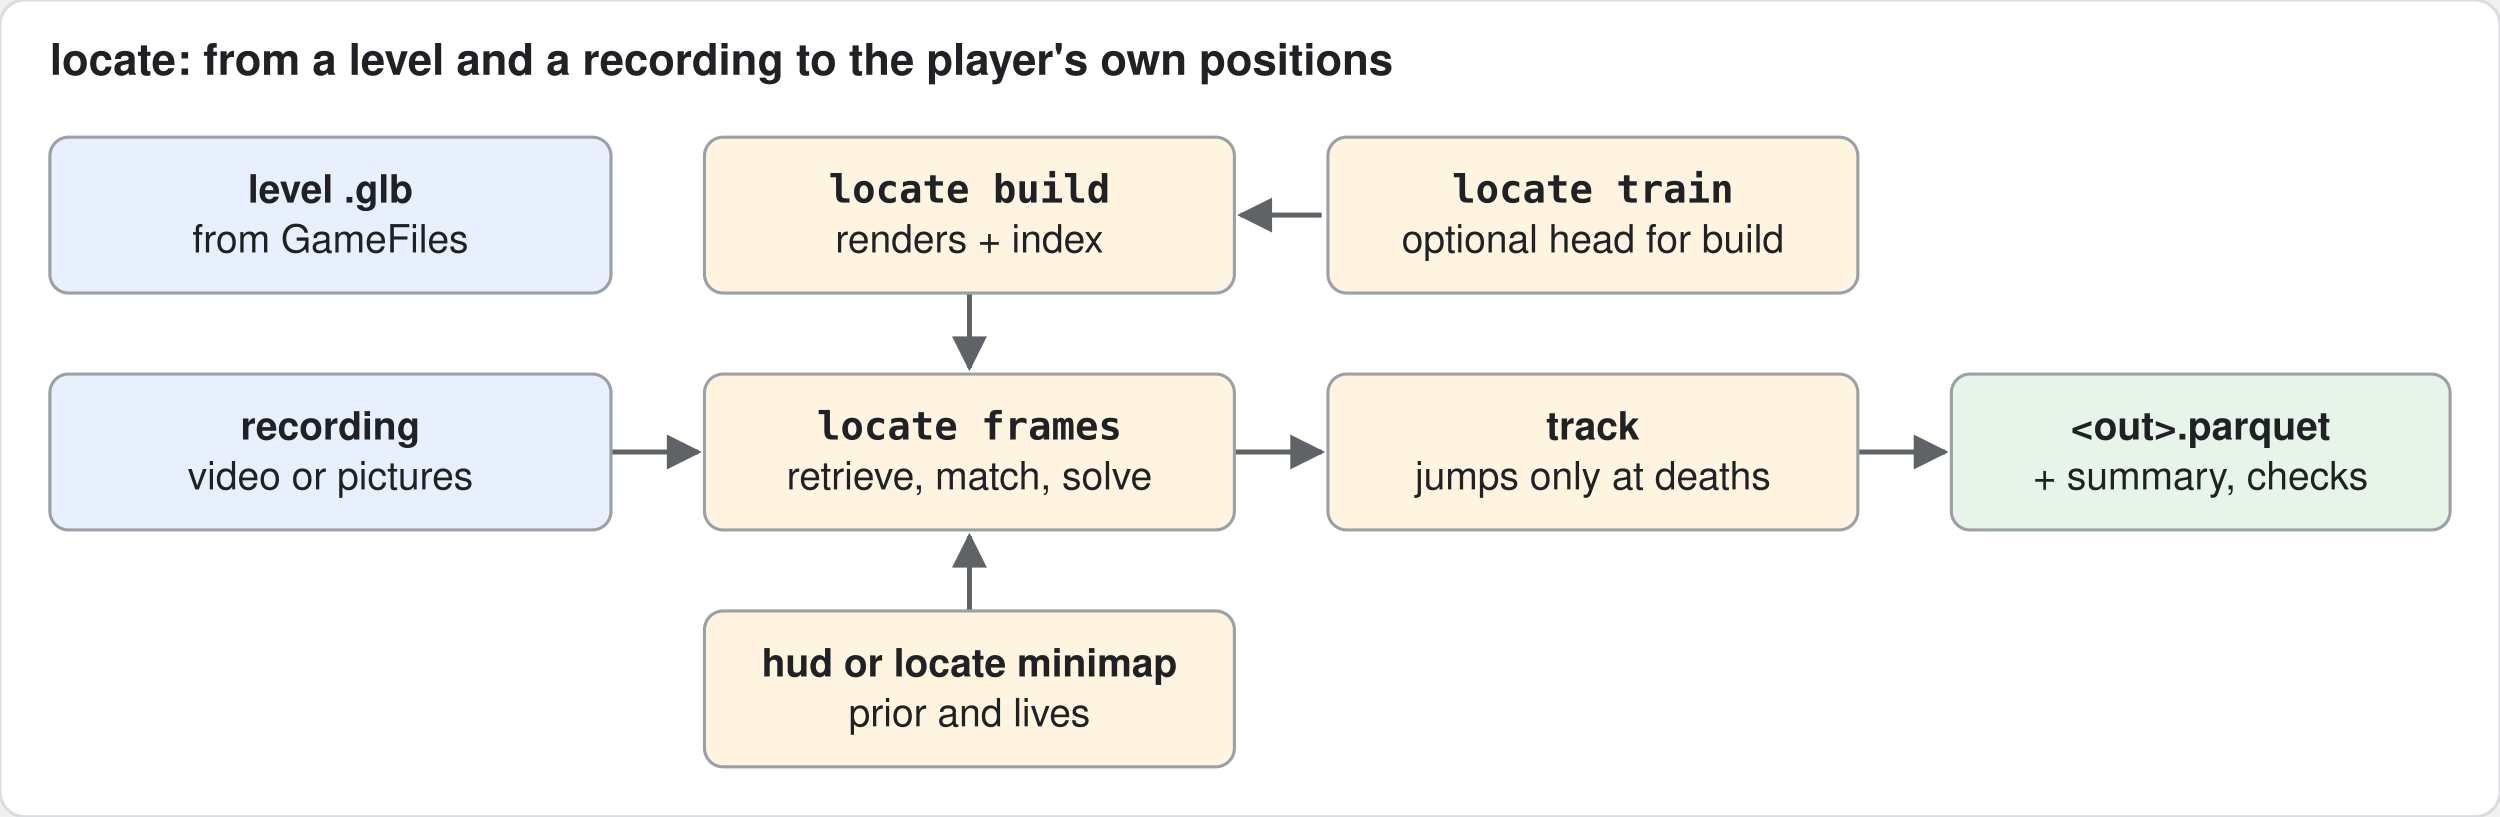
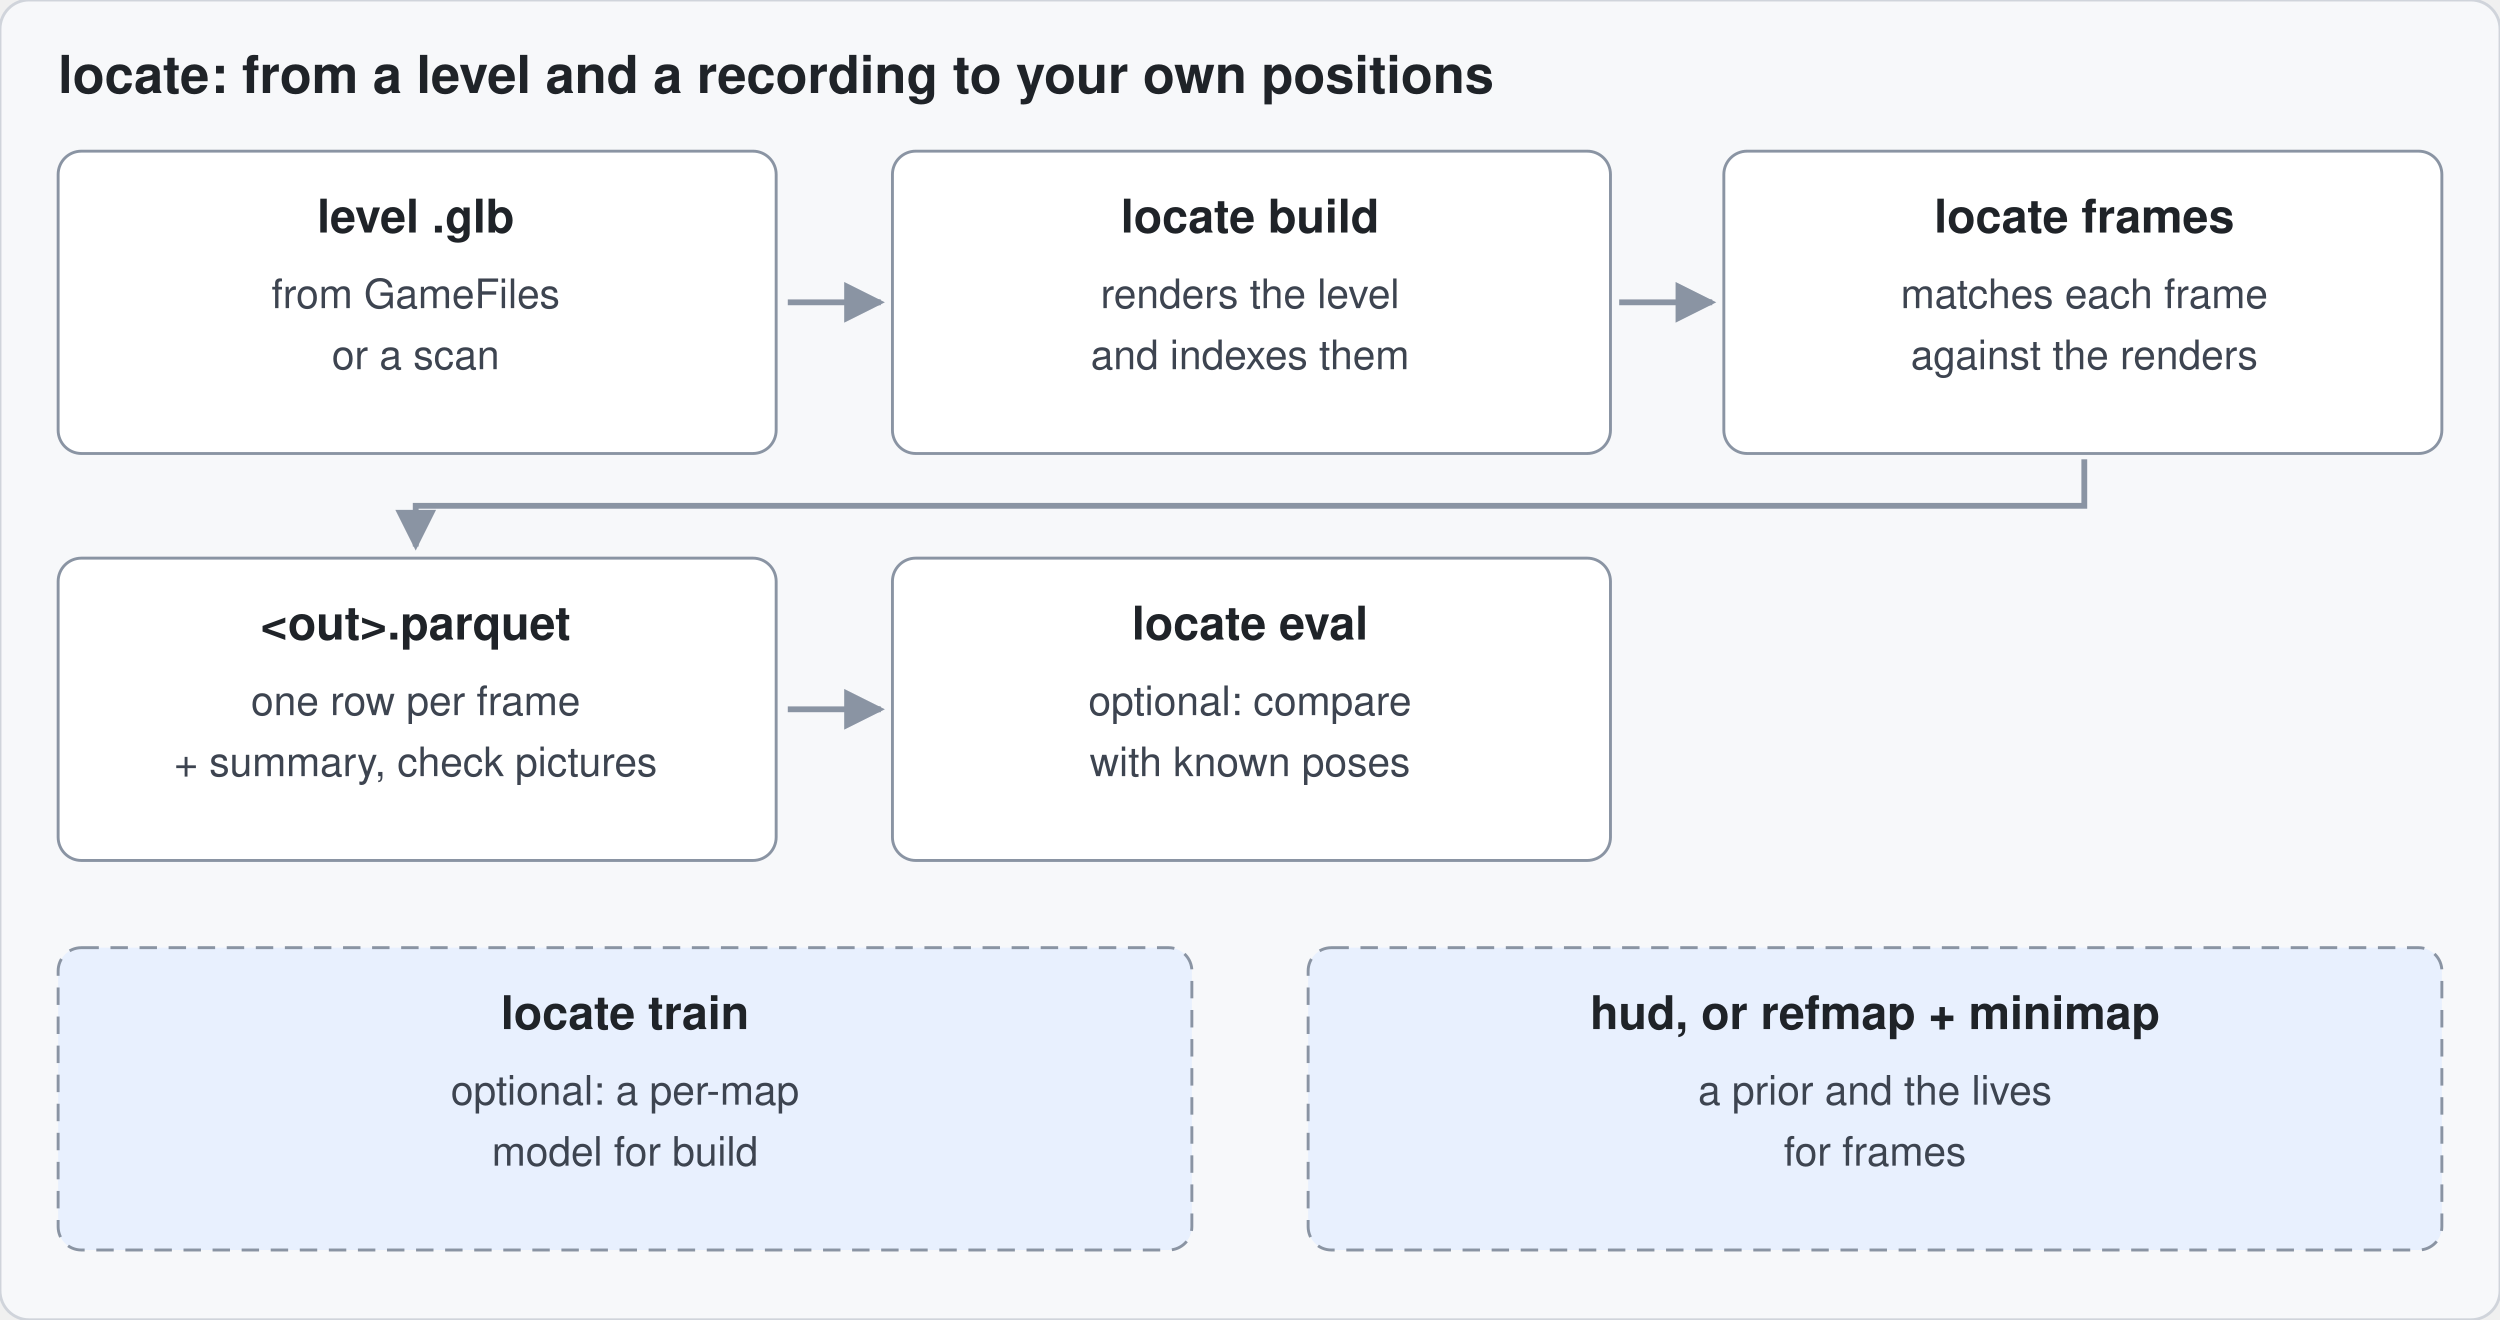
- <svg xmlns="http://www.w3.org/2000/svg" width="802" height="262" viewBox="0 0 802 262" role="img" aria-label="locate: from a level and a recording to the player's own positions">
+ <svg xmlns="http://www.w3.org/2000/svg" width="860" height="454" viewBox="0 0 860 454" role="img" aria-label="locate: from a level and a recording to your own positions">
+   <rect width="860" height="454" rx="10" fill="#f7f8fa" stroke="#d0d4db" />
  <defs>
-     <marker id="a" viewBox="0 0 10 10" refX="9" refY="5" markerWidth="7" markerHeight="7" orient="auto">
-       <path d="M0 0L10 5L0 10z" fill="#5f6368" />
+     <marker id="a" viewBox="0 0 10 10" refX="9" refY="5" markerWidth="7" markerHeight="7" orient="auto-start-reverse">
+       <path d="M0,0 L10,5 L0,10 z" fill="#8a94a3" />
    </marker>
  </defs>
-   <rect width="802" height="262" rx="8" fill="#ffffff" stroke="#dadce0" />
-   <text x="16" y="24" font-family="Segoe UI,Helvetica,Arial,sans-serif" font-size="14" font-weight="600" fill="#202124">locate: from a level and a recording to the player's own positions</text>
-   <line x1="311" y1="94" x2="311" y2="118" stroke="#5f6368" stroke-width="1.6" marker-end="url(#a)" />
-   <line x1="196" y1="145" x2="224" y2="145" stroke="#5f6368" stroke-width="1.6" marker-end="url(#a)" />
-   <line x1="396" y1="145" x2="424" y2="145" stroke="#5f6368" stroke-width="1.6" marker-end="url(#a)" />
-   <line x1="596" y1="145" x2="624" y2="145" stroke="#5f6368" stroke-width="1.6" marker-end="url(#a)" />
-   <line x1="311" y1="196" x2="311" y2="172" stroke="#5f6368" stroke-width="1.6" marker-end="url(#a)" />
-   <line x1="424" y1="69" x2="398" y2="69" stroke="#5f6368" stroke-width="1.6" marker-end="url(#a)" />
-   <rect x="16" y="44" width="180" height="50" rx="6" fill="#e8f0fe" stroke="#9aa0a6" />
-   <text x="106.0" y="65.0" font-family="Segoe UI,Helvetica,Arial,sans-serif" font-size="12.5" font-weight="600" fill="#202124" text-anchor="middle">level .glb</text>
-   <text x="106.0" y="81.0" font-family="Segoe UI,Helvetica,Arial,sans-serif" font-size="12.5" fill="#202124" text-anchor="middle">from GameFiles</text>
-   <rect x="226" y="44" width="170" height="50" rx="6" fill="#fff4e0" stroke="#9aa0a6" />
-   <text x="311.0" y="65.0" font-family="Consolas,Menlo,monospace" font-size="12.5" font-weight="600" fill="#202124" text-anchor="middle">locate build</text>
-   <text x="311.0" y="81.0" font-family="Segoe UI,Helvetica,Arial,sans-serif" font-size="12.5" fill="#202124" text-anchor="middle">renders + index</text>
-   <rect x="16" y="120" width="180" height="50" rx="6" fill="#e8f0fe" stroke="#9aa0a6" />
-   <text x="106.0" y="141.0" font-family="Segoe UI,Helvetica,Arial,sans-serif" font-size="12.5" font-weight="600" fill="#202124" text-anchor="middle">recording</text>
-   <text x="106.0" y="157.0" font-family="Segoe UI,Helvetica,Arial,sans-serif" font-size="12.5" fill="#202124" text-anchor="middle">video or pictures</text>
-   <rect x="226" y="120" width="170" height="50" rx="6" fill="#fff4e0" stroke="#9aa0a6" />
-   <text x="311.0" y="141.0" font-family="Consolas,Menlo,monospace" font-size="12.5" font-weight="600" fill="#202124" text-anchor="middle">locate frames</text>
-   <text x="311.0" y="157.0" font-family="Segoe UI,Helvetica,Arial,sans-serif" font-size="12.5" fill="#202124" text-anchor="middle">retrieve, match, solve</text>
-   <rect x="426" y="120" width="170" height="50" rx="6" fill="#fff4e0" stroke="#9aa0a6" />
-   <text x="511.0" y="141.0" font-family="Segoe UI,Helvetica,Arial,sans-serif" font-size="12.5" font-weight="600" fill="#202124" text-anchor="middle">track</text>
-   <text x="511.0" y="157.0" font-family="Segoe UI,Helvetica,Arial,sans-serif" font-size="12.5" fill="#202124" text-anchor="middle">jumps only at deaths</text>
-   <rect x="626" y="120" width="160" height="50" rx="6" fill="#e6f4ea" stroke="#9aa0a6" />
-   <text x="706.0" y="141.0" font-family="Segoe UI,Helvetica,Arial,sans-serif" font-size="12.5" font-weight="600" fill="#202124" text-anchor="middle">&lt;out&gt;.parquet</text>
-   <text x="706.0" y="157.0" font-family="Segoe UI,Helvetica,Arial,sans-serif" font-size="12.5" fill="#202124" text-anchor="middle">+ summary, checks</text>
-   <rect x="226" y="196" width="170" height="50" rx="6" fill="#fff4e0" stroke="#9aa0a6" />
-   <text x="311.0" y="217.0" font-family="Segoe UI,Helvetica,Arial,sans-serif" font-size="12.5" font-weight="600" fill="#202124" text-anchor="middle">hud or locate minimap</text>
-   <text x="311.0" y="233.0" font-family="Segoe UI,Helvetica,Arial,sans-serif" font-size="12.5" fill="#202124" text-anchor="middle">prior and lives</text>
-   <rect x="426" y="44" width="170" height="50" rx="6" fill="#fff4e0" stroke="#9aa0a6" />
-   <text x="511.0" y="65.0" font-family="Consolas,Menlo,monospace" font-size="12.5" font-weight="600" fill="#202124" text-anchor="middle">locate train</text>
-   <text x="511.0" y="81.0" font-family="Segoe UI,Helvetica,Arial,sans-serif" font-size="12.5" fill="#202124" text-anchor="middle">optional head for build</text>
+   <text x="20" y="32" font-family="Segoe UI,Helvetica,Arial,sans-serif" font-size="18" font-weight="600" fill="#1f2328" text-anchor="start">locate: from a level and a recording to your own positions</text>
+   <rect x="20" y="52" width="247" height="104" rx="8" fill="#ffffff" stroke="#8a94a3" />
+   <text x="143" y="80" font-family="Segoe UI,Helvetica,Arial,sans-serif" font-size="16" font-weight="600" fill="#1f2328" text-anchor="middle">level .glb</text>
+   <text x="143" y="106" font-family="Segoe UI,Helvetica,Arial,sans-serif" font-size="14" font-weight="400" fill="#3d4450" text-anchor="middle">from GameFiles</text>
+   <text x="143" y="127" font-family="Segoe UI,Helvetica,Arial,sans-serif" font-size="14" font-weight="400" fill="#3d4450" text-anchor="middle">or a scan</text>
+   <rect x="307" y="52" width="247" height="104" rx="8" fill="#ffffff" stroke="#8a94a3" />
+   <text x="430" y="80" font-family="Segoe UI,Helvetica,Arial,sans-serif" font-size="16" font-weight="600" fill="#1f2328" text-anchor="middle">locate build</text>
+   <text x="430" y="106" font-family="Segoe UI,Helvetica,Arial,sans-serif" font-size="14" font-weight="400" fill="#3d4450" text-anchor="middle">renders the level</text>
+   <text x="430" y="127" font-family="Segoe UI,Helvetica,Arial,sans-serif" font-size="14" font-weight="400" fill="#3d4450" text-anchor="middle">and indexes them</text>
+   <rect x="593" y="52" width="247" height="104" rx="8" fill="#ffffff" stroke="#8a94a3" />
+   <text x="717" y="80" font-family="Segoe UI,Helvetica,Arial,sans-serif" font-size="16" font-weight="600" fill="#1f2328" text-anchor="middle">locate frames</text>
+   <text x="717" y="106" font-family="Segoe UI,Helvetica,Arial,sans-serif" font-size="14" font-weight="400" fill="#3d4450" text-anchor="middle">matches each frame</text>
+   <text x="717" y="127" font-family="Segoe UI,Helvetica,Arial,sans-serif" font-size="14" font-weight="400" fill="#3d4450" text-anchor="middle">against the renders</text>
+   <rect x="20" y="192" width="247" height="104" rx="8" fill="#ffffff" stroke="#8a94a3" />
+   <text x="143" y="220" font-family="Segoe UI,Helvetica,Arial,sans-serif" font-size="16" font-weight="600" fill="#1f2328" text-anchor="middle">&lt;out&gt;.parquet</text>
+   <text x="143" y="246" font-family="Segoe UI,Helvetica,Arial,sans-serif" font-size="14" font-weight="400" fill="#3d4450" text-anchor="middle">one row per frame</text>
+   <text x="143" y="267" font-family="Segoe UI,Helvetica,Arial,sans-serif" font-size="14" font-weight="400" fill="#3d4450" text-anchor="middle">+ summary, check pictures</text>
+   <rect x="307" y="192" width="247" height="104" rx="8" fill="#ffffff" stroke="#8a94a3" />
+   <text x="430" y="220" font-family="Segoe UI,Helvetica,Arial,sans-serif" font-size="16" font-weight="600" fill="#1f2328" text-anchor="middle">locate eval</text>
+   <text x="430" y="246" font-family="Segoe UI,Helvetica,Arial,sans-serif" font-size="14" font-weight="400" fill="#3d4450" text-anchor="middle">optional: compare</text>
+   <text x="430" y="267" font-family="Segoe UI,Helvetica,Arial,sans-serif" font-size="14" font-weight="400" fill="#3d4450" text-anchor="middle">with known poses</text>
+   <line x1="271" y1="104.0" x2="303" y2="104.0" stroke="#8a94a3" stroke-width="2" marker-end="url(#a)" />
+   <line x1="557" y1="104.0" x2="589" y2="104.0" stroke="#8a94a3" stroke-width="2" marker-end="url(#a)" />
+   <path d="M717,158 V174 H143 V188" fill="none" stroke="#8a94a3" stroke-width="2" marker-end="url(#a)" />
+   <line x1="271" y1="244.0" x2="303" y2="244.0" stroke="#8a94a3" stroke-width="2" marker-end="url(#a)" />
+   <rect x="20" y="326" width="390" height="104" rx="8" fill="#e8f0fe" stroke="#8a94a3" stroke-dasharray="6 4" />
+   <text x="215" y="354" font-family="Segoe UI,Helvetica,Arial,sans-serif" font-size="16" font-weight="600" fill="#1f2328" text-anchor="middle">locate train</text>
+   <text x="215" y="380" font-family="Segoe UI,Helvetica,Arial,sans-serif" font-size="14" font-weight="400" fill="#3d4450" text-anchor="middle">optional: a per-map</text>
+   <text x="215" y="401" font-family="Segoe UI,Helvetica,Arial,sans-serif" font-size="14" font-weight="400" fill="#3d4450" text-anchor="middle">model for build</text>
+   <rect x="450" y="326" width="390" height="104" rx="8" fill="#e8f0fe" stroke="#8a94a3" stroke-dasharray="6 4" />
+   <text x="645" y="354" font-family="Segoe UI,Helvetica,Arial,sans-serif" font-size="16" font-weight="600" fill="#1f2328" text-anchor="middle">hud, or refmap + minimap</text>
+   <text x="645" y="380" font-family="Segoe UI,Helvetica,Arial,sans-serif" font-size="14" font-weight="400" fill="#3d4450" text-anchor="middle">a prior and the lives</text>
+   <text x="645" y="401" font-family="Segoe UI,Helvetica,Arial,sans-serif" font-size="14" font-weight="400" fill="#3d4450" text-anchor="middle">for frames</text>
</svg>
